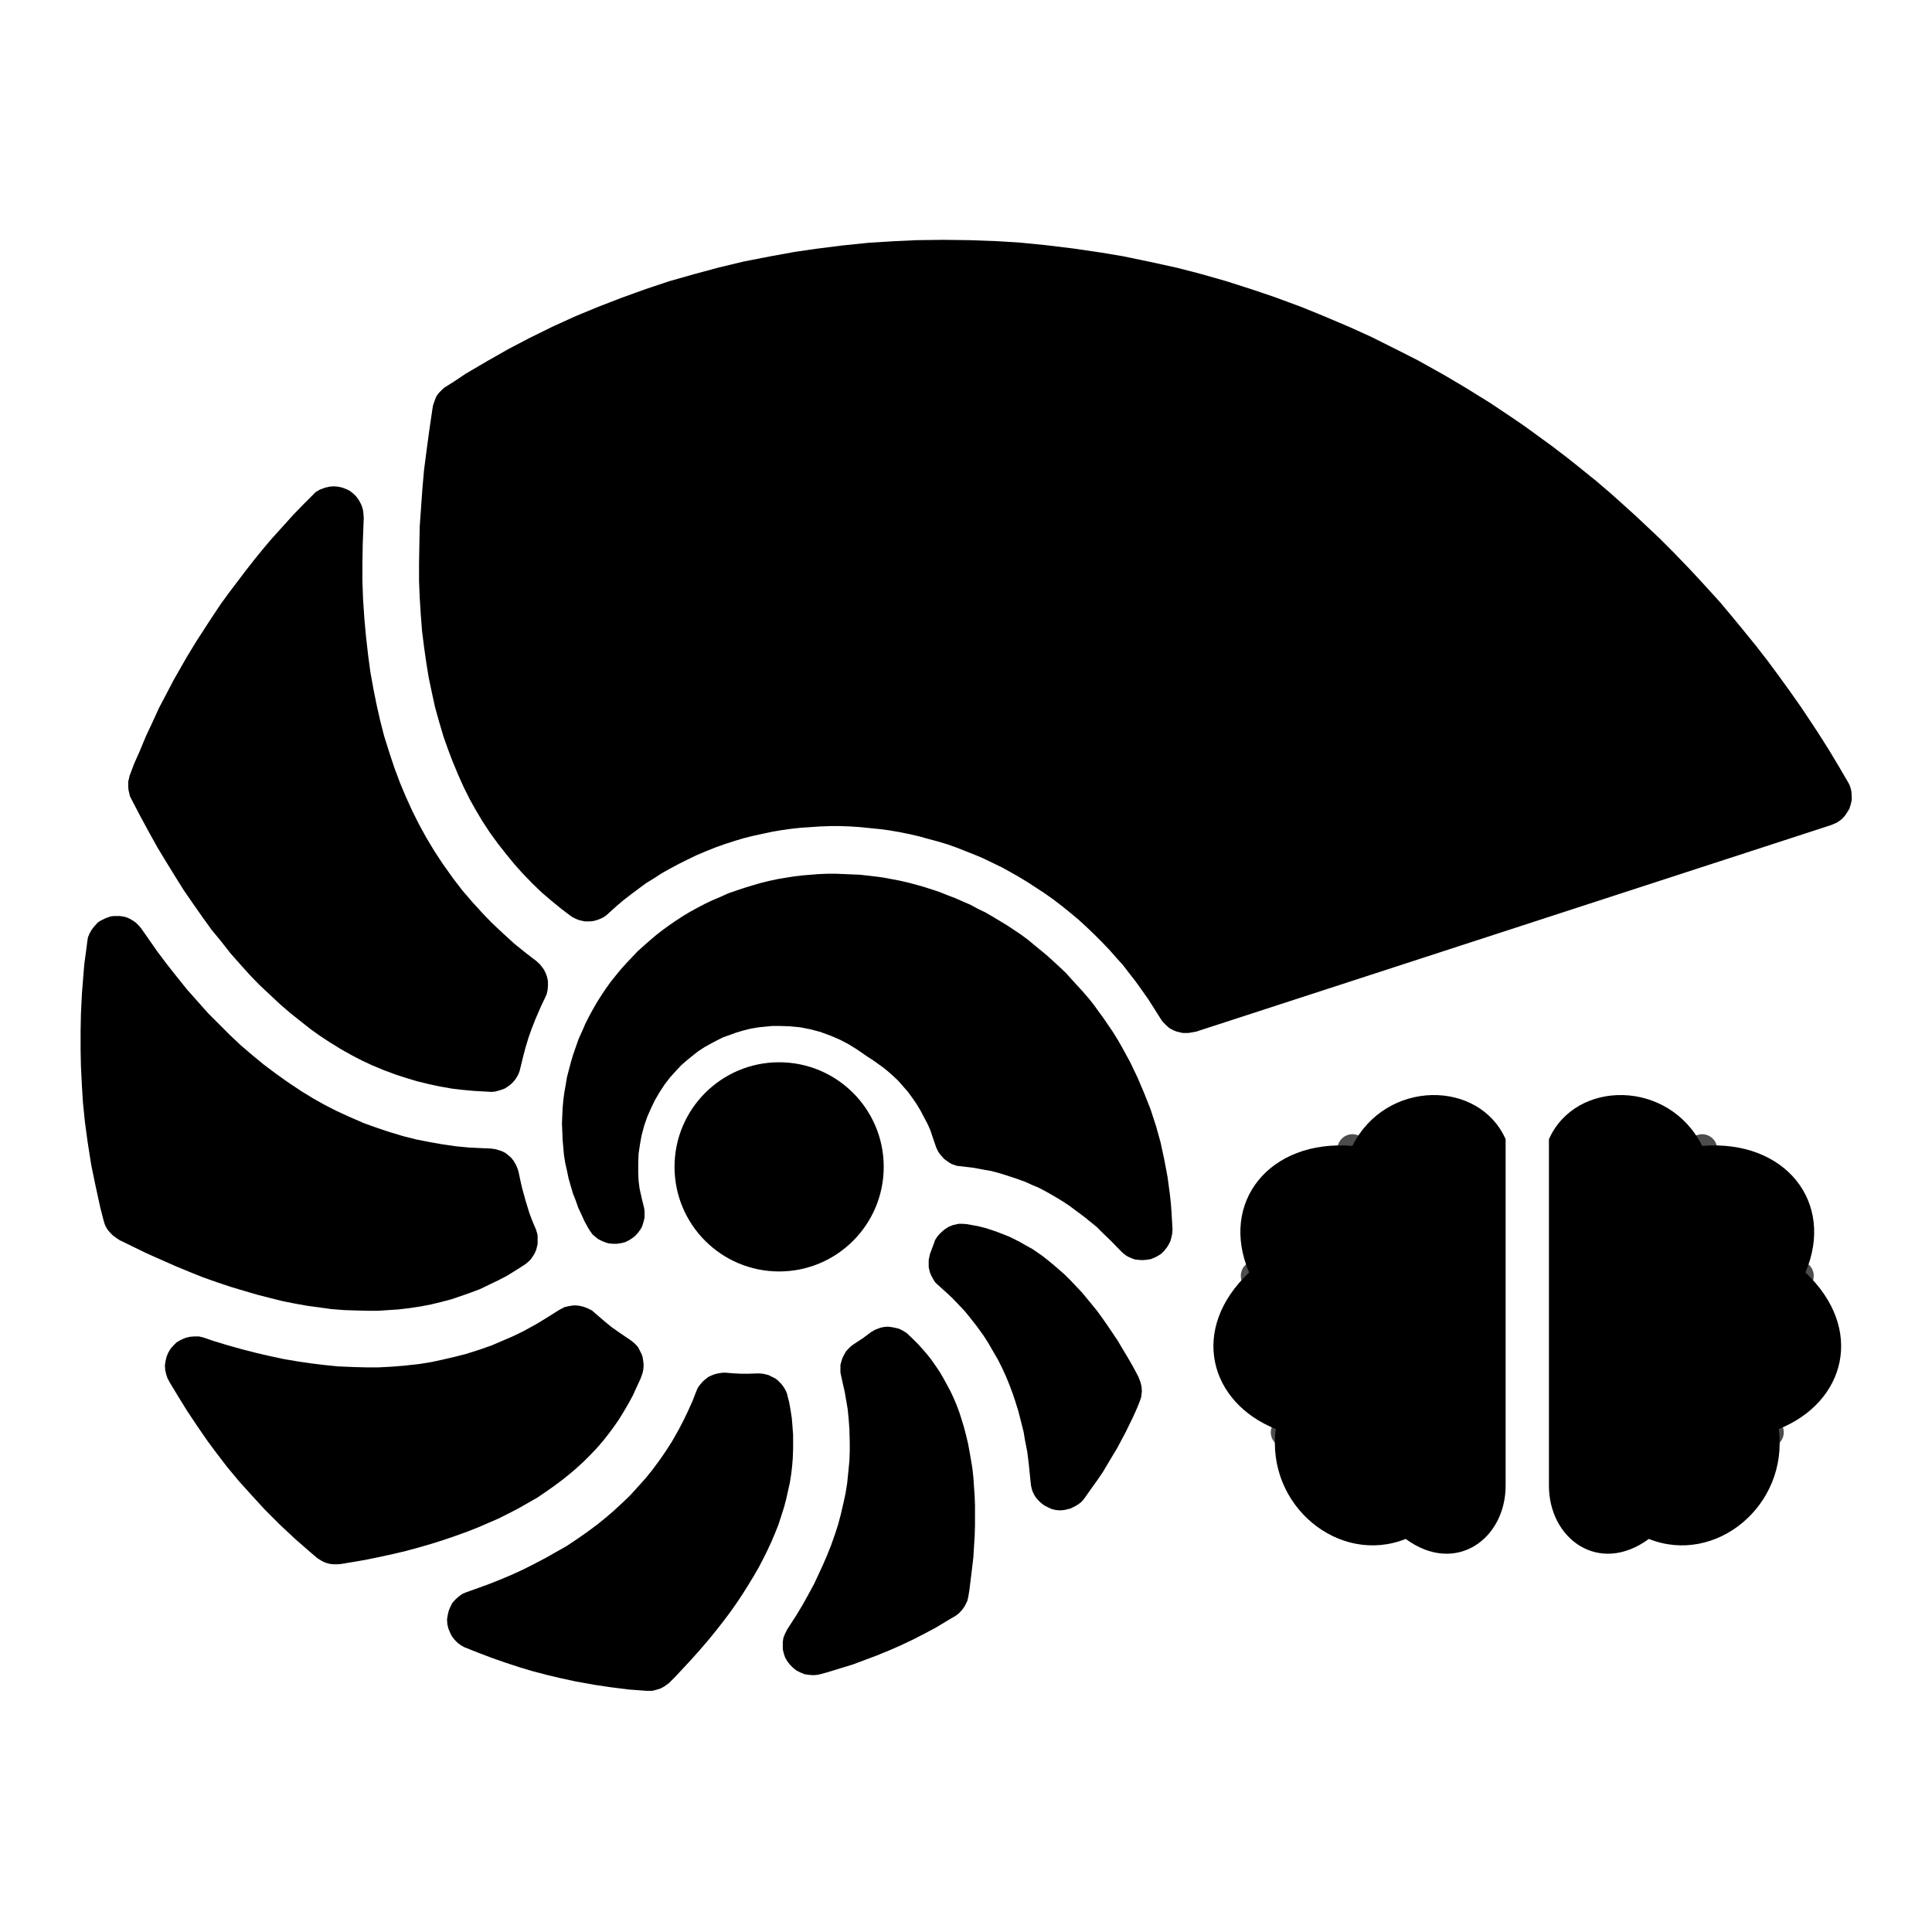
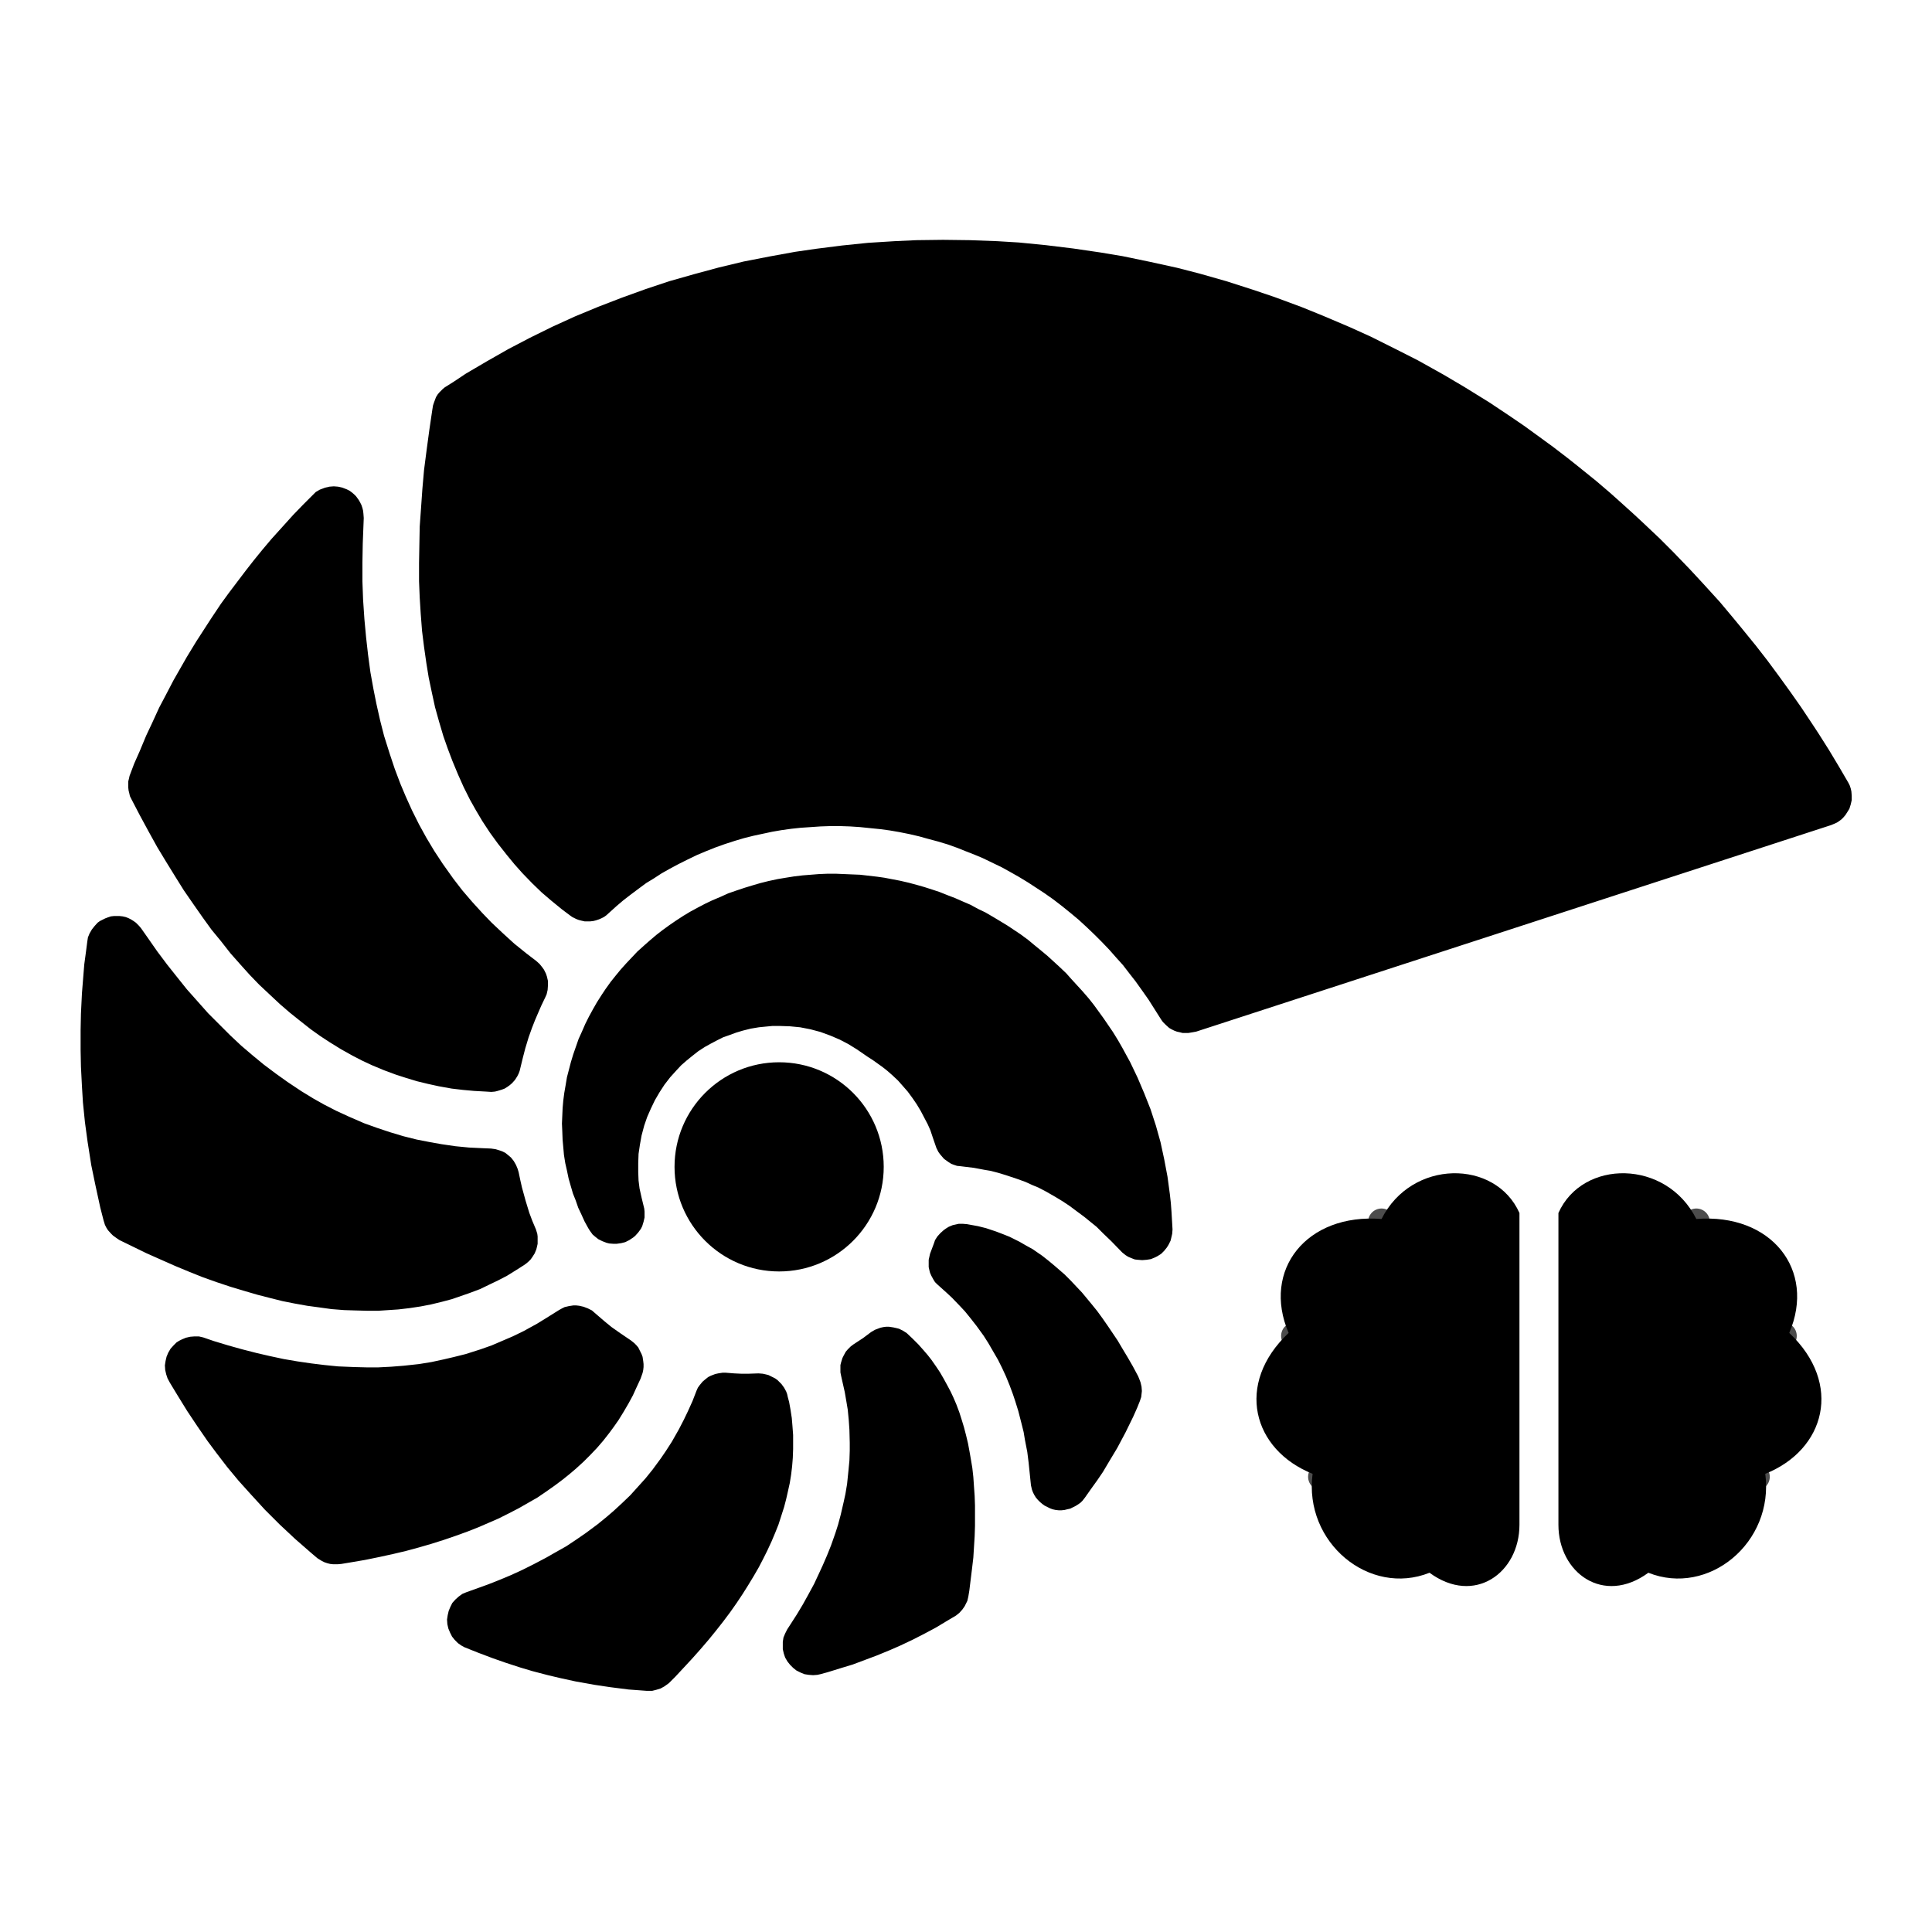
<svg xmlns="http://www.w3.org/2000/svg" viewBox="2.8 3 58 58">
  <path fill="currentColor" fill-rule="evenodd" d="M20.46 39.87 L20.51 39.95 L20.59 40.06 L20.66 40.12 L20.76 40.2 L20.88 40.26 L21.01 40.31 L21.09 40.33 L21.22 40.34 L21.31 40.34 L21.45 40.32 L21.57 40.29 L21.69 40.23 L21.81 40.15 L21.87 40.1 L21.96 40 L22.04 39.89 L22.08 39.81 L22.12 39.68 L22.15 39.55 L22.15 39.46 L22.15 39.37 L22.14 39.28 L22.06 38.95 L22 38.68 L21.97 38.44 L21.96 38.19 L21.96 37.92 L21.97 37.64 L22.01 37.37 L22.06 37.09 L22.14 36.79 L22.23 36.53 L22.34 36.28 L22.46 36.03 L22.6 35.79 L22.75 35.56 L22.92 35.34 L23.11 35.13 L23.25 34.98 L23.41 34.84 L23.57 34.71 L23.76 34.56 L23.96 34.43 L24.14 34.33 L24.33 34.23 L24.51 34.14 L24.71 34.07 L24.9 34 L25.1 33.94 L25.34 33.88 L25.58 33.84 L25.78 33.82 L25.99 33.8 L26.2 33.8 L26.51 33.81 L26.82 33.84 L27.13 33.9 L27.43 33.98 L27.73 34.09 L28.01 34.21 L28.26 34.34 L28.52 34.5 L28.84 34.72 L29.01 34.83 L29.15 34.93 L29.29 35.03 L29.43 35.14 L29.59 35.28 L29.76 35.44 L29.91 35.61 L30.05 35.77 L30.19 35.96 L30.32 36.15 L30.44 36.35 L30.55 36.56 L30.65 36.75 L30.73 36.93 L30.8 37.14 L30.91 37.46 L30.97 37.58 L31.02 37.65 L31.08 37.72 L31.14 37.79 L31.21 37.84 L31.28 37.89 L31.36 37.94 L31.44 37.97 L31.53 38 L31.63 38.01 L32.04 38.06 L32.36 38.12 L32.54 38.15 L32.77 38.21 L33.03 38.29 L33.33 38.39 L33.58 38.48 L33.8 38.58 L33.97 38.65 L34.2 38.77 L34.48 38.93 L34.71 39.07 L34.92 39.21 L35.08 39.33 L35.35 39.53 L35.51 39.66 L35.72 39.83 L35.92 40.03 L36.16 40.26 L36.49 40.6 L36.59 40.68 L36.67 40.73 L36.79 40.78 L36.87 40.81 L36.96 40.82 L37.09 40.83 L37.22 40.82 L37.35 40.8 L37.47 40.75 L37.55 40.71 L37.66 40.64 L37.75 40.55 L37.83 40.45 L37.88 40.37 L37.94 40.25 L37.96 40.17 L37.99 40.04 L38 39.91 L37.97 39.39 L37.95 39.12 L37.92 38.85 L37.85 38.33 L37.75 37.8 L37.64 37.29 L37.5 36.79 L37.34 36.3 L37.15 35.82 L36.95 35.35 L36.73 34.89 L36.49 34.45 L36.37 34.24 L36.21 33.98 L35.93 33.57 L35.64 33.17 L35.49 32.98 L35.3 32.76 L34.97 32.4 L34.81 32.22 L34.6 32.02 L34.25 31.7 L34.07 31.55 L33.85 31.37 L33.67 31.22 L33.44 31.05 L33.05 30.79 L32.82 30.65 L32.62 30.53 L32.38 30.39 L32.17 30.29 L31.93 30.16 L31.72 30.07 L31.47 29.96 L31.26 29.88 L31.01 29.78 L30.8 29.71 L30.55 29.63 L30.34 29.57 L30.08 29.5 L29.82 29.44 L29.35 29.35 L29.14 29.32 L28.88 29.29 L28.62 29.26 L28.37 29.25 L27.9 29.23 L27.64 29.23 L27.39 29.24 L27.14 29.26 L26.89 29.28 L26.64 29.31 L26.39 29.35 L26.15 29.39 L25.87 29.45 L25.63 29.51 L25.39 29.58 L25.16 29.65 L24.89 29.74 L24.66 29.82 L24.44 29.92 L24.18 30.03 L23.97 30.13 L23.76 30.24 L23.52 30.37 L23.32 30.49 L23.09 30.64 L22.9 30.77 L22.68 30.93 L22.5 31.07 L22.3 31.24 L22.13 31.39 L21.93 31.57 L21.78 31.73 L21.6 31.92 L21.43 32.11 L21.29 32.28 L21.13 32.48 L20.98 32.69 L20.86 32.87 L20.72 33.09 L20.6 33.3 L20.48 33.52 L20.37 33.74 L20.27 33.97 L20.17 34.19 L20.09 34.42 L20.01 34.65 L19.94 34.88 L19.88 35.11 L19.82 35.34 L19.78 35.58 L19.74 35.81 L19.71 36.04 L19.69 36.27 L19.68 36.5 L19.67 36.73 L19.68 36.96 L19.69 37.22 L19.71 37.44 L19.73 37.67 L19.77 37.92 L19.82 38.14 L19.87 38.38 L19.93 38.59 L20 38.83 L20.08 39.03 L20.16 39.26 L20.25 39.45 L20.35 39.67Z M30.72 40.64 L30.7 40.73 L30.68 40.82 L30.68 40.95 L30.68 41.04 L30.7 41.13 L30.72 41.21 L30.76 41.3 L30.82 41.41 L30.87 41.49 L30.93 41.55 L31.23 41.82 L31.38 41.96 L31.63 42.22 L31.77 42.37 L31.94 42.58 L32.12 42.81 L32.33 43.1 L32.47 43.32 L32.58 43.51 L32.76 43.82 L32.88 44.06 L33 44.32 L33.11 44.59 L33.21 44.86 L33.28 45.07 L33.37 45.36 L33.46 45.71 L33.53 45.99 L33.57 46.23 L33.64 46.59 L33.68 46.91 L33.75 47.59 L33.78 47.72 L33.81 47.8 L33.85 47.88 L33.9 47.96 L33.96 48.03 L34.02 48.09 L34.09 48.15 L34.16 48.2 L34.24 48.24 L34.32 48.28 L34.4 48.31 L34.49 48.33 L34.58 48.34 L34.67 48.34 L34.76 48.33 L34.84 48.31 L34.93 48.29 L35.01 48.25 L35.09 48.21 L35.17 48.16 L35.24 48.11 L35.3 48.05 L35.37 47.96 L35.56 47.69 L35.74 47.44 L35.91 47.19 L36.07 46.92 L36.34 46.47 L36.59 46 L36.82 45.53 L36.94 45.26 L37.02 45.06 L37.06 44.94 L37.07 44.85 L37.08 44.76 L37.07 44.63 L37.04 44.5 L37.01 44.42 L36.97 44.32 L36.81 44.02 L36.66 43.76 L36.51 43.51 L36.35 43.24 L36.06 42.81 L35.9 42.58 L35.74 42.36 L35.57 42.15 L35.28 41.8 L35.1 41.61 L34.94 41.44 L34.76 41.26 L34.46 41 L34.28 40.85 L34.09 40.7 L33.8 40.5 L33.6 40.39 L33.41 40.28 L33.11 40.13 L32.91 40.05 L32.7 39.97 L32.4 39.87 L32.16 39.81 L31.83 39.75 L31.71 39.74 L31.58 39.74 L31.49 39.76 L31.4 39.78 L31.28 39.83 L31.2 39.88 L31.13 39.93 L31.03 40.02 L30.94 40.12 L30.87 40.23 L30.84 40.32Z M26.43 51.92 L26.37 52.04 L26.32 52.16 L26.3 52.29 L26.3 52.42 L26.3 52.51 L26.33 52.64 L26.37 52.76 L26.44 52.88 L26.52 52.98 L26.61 53.07 L26.71 53.15 L26.83 53.21 L26.95 53.26 L27.08 53.28 L27.21 53.29 L27.34 53.28 L27.43 53.26 L27.65 53.2 L28.07 53.07 L28.4 52.97 L28.8 52.82 L29.12 52.7 L29.51 52.54 L29.83 52.4 L30.21 52.22 L30.58 52.03 L30.88 51.87 L31.23 51.66 L31.5 51.5 L31.6 51.42 L31.69 51.32 L31.76 51.22 L31.8 51.14 L31.84 51.06 L31.87 50.93 L31.9 50.75 L31.98 50.1 L32.02 49.76 L32.04 49.44 L32.06 49.12 L32.07 48.81 L32.07 48.49 L32.07 48.2 L32.06 47.91 L32.04 47.63 L32.02 47.34 L31.99 47.07 L31.95 46.83 L31.91 46.6 L31.86 46.33 L31.8 46.08 L31.74 45.85 L31.67 45.62 L31.6 45.4 L31.51 45.16 L31.42 44.95 L31.34 44.78 L31.25 44.61 L31.13 44.39 L31.02 44.2 L30.9 44.02 L30.76 43.82 L30.65 43.68 L30.53 43.54 L30.37 43.36 L30.2 43.19 L30.02 43.02 L29.91 42.95 L29.79 42.89 L29.71 42.87 L29.62 42.85 L29.49 42.83 L29.4 42.83 L29.32 42.84 L29.23 42.86 L29.15 42.89 L29.07 42.92 L28.95 42.99 L28.71 43.17 L28.42 43.36 L28.34 43.42 L28.25 43.51 L28.19 43.58 L28.13 43.69 L28.09 43.77 L28.05 43.9 L28.03 43.98 L28.03 44.07 L28.03 44.2 L28.05 44.3 L28.09 44.48 L28.16 44.79 L28.21 45.08 L28.25 45.32 L28.28 45.63 L28.3 45.92 L28.31 46.31 L28.31 46.55 L28.3 46.85 L28.27 47.16 L28.23 47.55 L28.18 47.85 L28.13 48.08 L28.04 48.47 L27.96 48.77 L27.88 49.02 L27.75 49.39 L27.63 49.69 L27.5 49.99 L27.38 50.25 L27.24 50.55 L27.05 50.9 L26.9 51.17 L26.72 51.47Z M16.8 50.8 L16.68 50.85 L16.57 50.93 L16.47 51.02 L16.38 51.12 L16.32 51.24 L16.27 51.36 L16.24 51.49 L16.22 51.62 L16.23 51.76 L16.26 51.89 L16.31 52.01 L16.37 52.13 L16.45 52.23 L16.55 52.33 L16.65 52.4 L16.74 52.45 L17.14 52.61 L17.59 52.78 L17.96 52.91 L18.42 53.06 L18.79 53.17 L19.25 53.29 L19.63 53.38 L20.09 53.48 L20.65 53.58 L21.12 53.65 L21.67 53.72 L22.21 53.76 L22.29 53.76 L22.38 53.76 L22.5 53.73 L22.63 53.69 L22.74 53.63 L22.81 53.58 L22.88 53.53 L23.07 53.34 L23.34 53.05 L23.59 52.78 L23.83 52.51 L24.07 52.23 L24.29 51.96 L24.51 51.68 L24.72 51.4 L24.91 51.13 L25.09 50.86 L25.26 50.59 L25.43 50.31 L25.58 50.05 L25.71 49.8 L25.83 49.56 L25.96 49.28 L26.07 49.02 L26.17 48.77 L26.26 48.49 L26.34 48.24 L26.4 48.01 L26.45 47.79 L26.51 47.52 L26.55 47.27 L26.58 47.02 L26.6 46.77 L26.61 46.5 L26.61 46.3 L26.61 46.08 L26.59 45.81 L26.57 45.57 L26.53 45.31 L26.49 45.09 L26.45 44.94 L26.43 44.85 L26.4 44.77 L26.34 44.66 L26.26 44.55 L26.2 44.49 L26.14 44.43 L26.07 44.38 L25.99 44.34 L25.87 44.28 L25.79 44.26 L25.7 44.24 L25.57 44.23 L25.28 44.24 L25.05 44.24 L24.84 44.23 L24.59 44.21 L24.49 44.21 L24.36 44.23 L24.27 44.25 L24.14 44.3 L24.06 44.34 L23.96 44.42 L23.89 44.48 L23.8 44.59 L23.75 44.66 L23.71 44.75 L23.59 45.06 L23.45 45.37 L23.33 45.62 L23.18 45.91 L22.97 46.28 L22.79 46.56 L22.64 46.78 L22.39 47.12 L22.18 47.38 L22 47.58 L21.72 47.89 L21.48 48.12 L21.22 48.36 L21.01 48.54 L20.74 48.76 L20.39 49.02 L20.1 49.22 L19.8 49.42 L19.48 49.6 L19.2 49.76 L18.82 49.96 L18.48 50.13 L18.13 50.29 L17.77 50.44 L17.44 50.57Z M8.9 43.15 L8.77 43.12 L8.64 43.12 L8.51 43.13 L8.38 43.16 L8.26 43.21 L8.18 43.25 L8.1 43.3 L8.01 43.39 L7.92 43.49 L7.85 43.61 L7.8 43.73 L7.77 43.86 L7.75 43.99 L7.76 44.13 L7.79 44.26 L7.83 44.38 L7.9 44.51 L8.13 44.89 L8.42 45.36 L8.72 45.81 L9.03 46.26 L9.29 46.61 L9.62 47.04 L9.96 47.45 L10.32 47.85 L10.75 48.32 L11.2 48.77 L11.66 49.2 L12.13 49.61 L12.33 49.78 L12.46 49.86 L12.54 49.9 L12.63 49.93 L12.71 49.95 L12.8 49.96 L12.94 49.96 L13.05 49.95 L13.35 49.9 L13.76 49.83 L14.2 49.74 L14.61 49.65 L14.99 49.56 L15.36 49.46 L15.74 49.35 L16.12 49.23 L16.47 49.11 L16.83 48.98 L17.16 48.85 L17.46 48.72 L17.76 48.59 L18.08 48.43 L18.37 48.28 L18.65 48.12 L18.93 47.96 L19.18 47.79 L19.45 47.6 L19.69 47.42 L19.89 47.26 L20.09 47.09 L20.32 46.88 L20.52 46.68 L20.72 46.47 L20.91 46.25 L21.09 46.02 L21.23 45.83 L21.37 45.63 L21.53 45.37 L21.67 45.13 L21.8 44.89 L21.9 44.67 L22.03 44.39 L22.09 44.22 L22.11 44.13 L22.12 44.04 L22.12 43.95 L22.11 43.86 L22.09 43.73 L22.06 43.65 L22 43.53 L21.96 43.45 L21.9 43.38 L21.84 43.32 L21.74 43.24 L21.43 43.03 L21.16 42.84 L20.94 42.66 L20.65 42.41 L20.57 42.34 L20.45 42.28 L20.32 42.23 L20.19 42.2 L20.1 42.19 L20.01 42.19 L19.88 42.21 L19.75 42.24 L19.67 42.28 L19.58 42.33 L19.18 42.58 L18.92 42.74 L18.52 42.96 L18.19 43.12 L17.91 43.24 L17.56 43.39 L17.22 43.51 L16.78 43.65 L16.42 43.74 L16.12 43.81 L15.75 43.89 L15.38 43.95 L14.92 44 L14.54 44.03 L14.15 44.05 L13.82 44.05 L13.43 44.04 L12.95 44.02 L12.55 43.98 L12.14 43.93 L11.73 43.87 L11.32 43.8 L10.9 43.71 L10.51 43.62 L10.08 43.51 L9.65 43.39 L9.22 43.26Z M7.03 30.86 L6.97 30.79 L6.88 30.7 L6.81 30.65 L6.73 30.6 L6.65 30.56 L6.57 30.53 L6.48 30.51 L6.39 30.5 L6.3 30.5 L6.22 30.5 L6.13 30.51 L6.04 30.54 L5.96 30.57 L5.88 30.61 L5.8 30.65 L5.73 30.7 L5.64 30.8 L5.56 30.9 L5.49 31.02 L5.44 31.14 L5.42 31.27 L5.38 31.58 L5.33 31.95 L5.3 32.32 L5.26 32.82 L5.23 33.43 L5.22 33.92 L5.22 34.53 L5.23 35.02 L5.26 35.61 L5.29 36.1 L5.35 36.69 L5.43 37.28 L5.54 37.98 L5.66 38.56 L5.81 39.25 L5.91 39.64 L5.95 39.77 L5.99 39.85 L6.04 39.93 L6.13 40.03 L6.19 40.09 L6.3 40.17 L6.39 40.23 L6.76 40.41 L7.19 40.62 L7.64 40.82 L8.07 41.01 L8.48 41.18 L8.88 41.34 L9.3 41.49 L9.72 41.63 L10.12 41.75 L10.53 41.87 L10.92 41.97 L11.28 42.06 L11.63 42.13 L12.02 42.2 L12.39 42.25 L12.75 42.3 L13.13 42.33 L13.45 42.34 L13.82 42.35 L14.16 42.35 L14.46 42.33 L14.76 42.31 L15.1 42.27 L15.43 42.22 L15.74 42.16 L16.07 42.08 L16.37 42 L16.63 41.91 L16.89 41.82 L17.21 41.7 L17.5 41.56 L17.77 41.43 L18.02 41.3 L18.31 41.12 L18.53 40.98 L18.6 40.93 L18.67 40.87 L18.73 40.81 L18.78 40.74 L18.85 40.63 L18.9 40.51 L18.92 40.43 L18.94 40.34 L18.94 40.25 L18.94 40.12 L18.93 40.04 L18.89 39.91 L18.78 39.65 L18.69 39.41 L18.58 39.05 L18.47 38.65 L18.42 38.43 L18.37 38.19 L18.34 38.09 L18.29 37.97 L18.22 37.85 L18.14 37.75 L18.07 37.69 L17.97 37.61 L17.89 37.57 L17.81 37.54 L17.68 37.5 L17.54 37.48 L17.3 37.47 L16.88 37.45 L16.47 37.41 L16.06 37.35 L15.72 37.29 L15.31 37.21 L14.91 37.11 L14.51 36.99 L14.12 36.86 L13.73 36.72 L13.27 36.52 L12.9 36.35 L12.53 36.16 L12.21 35.98 L11.85 35.76 L11.43 35.48 L11.08 35.23 L10.72 34.96 L10.38 34.68 L10.04 34.39 L9.71 34.08 L9.38 33.75 L9.05 33.42 L8.73 33.06 L8.41 32.7 L8.13 32.35 L7.82 31.96 L7.52 31.56 L7.22 31.13Z M6.69 26.29 L6.67 26.38 L6.65 26.46 L6.65 26.55 L6.65 26.64 L6.66 26.73 L6.68 26.81 L6.7 26.9 L6.75 27 L7 27.48 L7.26 27.96 L7.52 28.43 L7.78 28.86 L8.07 29.33 L8.32 29.73 L8.61 30.15 L8.89 30.55 L9.15 30.91 L9.43 31.25 L9.72 31.62 L10.03 31.97 L10.3 32.27 L10.58 32.56 L10.9 32.86 L11.21 33.15 L11.5 33.4 L11.8 33.64 L12.13 33.9 L12.41 34.1 L12.7 34.29 L13.04 34.5 L13.38 34.69 L13.67 34.84 L13.97 34.98 L14.33 35.13 L14.68 35.26 L14.99 35.36 L15.32 35.46 L15.65 35.54 L15.97 35.61 L16.36 35.68 L16.7 35.72 L17.03 35.75 L17.39 35.77 L17.55 35.78 L17.66 35.77 L17.74 35.75 L17.87 35.71 L17.95 35.68 L18.03 35.63 L18.1 35.58 L18.17 35.52 L18.26 35.42 L18.33 35.31 L18.37 35.23 L18.4 35.15 L18.5 34.74 L18.57 34.47 L18.67 34.14 L18.77 33.86 L18.86 33.63 L18.95 33.42 L19.05 33.19 L19.17 32.94 L19.21 32.85 L19.24 32.72 L19.25 32.58 L19.25 32.45 L19.22 32.32 L19.19 32.23 L19.13 32.11 L19.08 32.04 L19 31.94 L18.9 31.85 L18.6 31.62 L18.24 31.33 L17.9 31.02 L17.56 30.7 L17.29 30.42 L16.98 30.08 L16.68 29.73 L16.41 29.38 L16.09 28.93 L15.84 28.55 L15.6 28.15 L15.38 27.75 L15.17 27.33 L14.98 26.91 L14.82 26.53 L14.65 26.08 L14.5 25.63 L14.33 25.09 L14.21 24.62 L14.1 24.13 L14.01 23.68 L13.92 23.18 L13.85 22.66 L13.79 22.13 L13.74 21.59 L13.7 21 L13.68 20.45 L13.68 19.89 L13.69 19.32 L13.72 18.55 L13.71 18.42 L13.7 18.33 L13.68 18.25 L13.65 18.16 L13.61 18.08 L13.57 18.01 L13.49 17.9 L13.43 17.84 L13.36 17.78 L13.29 17.73 L13.21 17.69 L13.08 17.64 L12.95 17.61 L12.82 17.6 L12.69 17.61 L12.56 17.64 L12.48 17.67 L12.4 17.7 L12.28 17.77 L12.19 17.86 L11.89 18.16 L11.6 18.46 L11.23 18.87 L10.95 19.18 L10.68 19.5 L10.42 19.82 L10.17 20.14 L9.92 20.47 L9.67 20.8 L9.43 21.13 L9.13 21.58 L8.91 21.92 L8.69 22.26 L8.41 22.72 L8.21 23.07 L8.01 23.42 L7.77 23.88 L7.58 24.24 L7.36 24.72 L7.19 25.08 L6.99 25.56 L6.83 25.92Z M16.15 14.63 L16.09 14.68 L15.99 14.78 L15.94 14.84 L15.89 14.92 L15.86 15 L15.83 15.08 L15.8 15.17 L15.78 15.29 L15.69 15.9 L15.61 16.49 L15.53 17.11 L15.48 17.68 L15.44 18.25 L15.4 18.81 L15.39 19.34 L15.38 19.9 L15.38 20.45 L15.4 20.94 L15.43 21.42 L15.47 21.94 L15.53 22.42 L15.6 22.91 L15.67 23.34 L15.76 23.77 L15.86 24.23 L15.98 24.66 L16.11 25.1 L16.24 25.47 L16.38 25.84 L16.55 26.25 L16.72 26.63 L16.91 27.01 L17.09 27.33 L17.28 27.65 L17.51 28 L17.75 28.33 L18.01 28.66 L18.24 28.94 L18.48 29.21 L18.78 29.52 L19.06 29.79 L19.34 30.03 L19.67 30.3 L19.91 30.48 L19.98 30.53 L20.1 30.59 L20.18 30.62 L20.26 30.64 L20.35 30.66 L20.43 30.66 L20.52 30.66 L20.61 30.65 L20.69 30.63 L20.78 30.6 L20.85 30.57 L20.93 30.53 L21 30.48 L21.31 30.2 L21.51 30.03 L21.73 29.86 L21.97 29.68 L22.2 29.51 L22.43 29.37 L22.66 29.22 L22.89 29.09 L23.17 28.94 L23.43 28.81 L23.72 28.67 L23.98 28.56 L24.28 28.44 L24.56 28.34 L24.87 28.24 L25.14 28.16 L25.42 28.09 L25.7 28.03 L25.98 27.97 L26.27 27.92 L26.56 27.88 L26.84 27.85 L27.14 27.83 L27.43 27.81 L27.72 27.8 L28.02 27.8 L28.32 27.81 L28.62 27.83 L28.91 27.86 L29.21 27.89 L29.51 27.93 L29.8 27.98 L30.1 28.04 L30.4 28.11 L30.65 28.18 L30.95 28.26 L31.25 28.35 L31.53 28.45 L31.78 28.55 L32.06 28.66 L32.3 28.76 L32.59 28.9 L32.88 29.04 L33.15 29.19 L33.38 29.32 L33.66 29.49 L33.92 29.66 L34.15 29.81 L34.42 30 L34.68 30.2 L34.94 30.41 L35.18 30.61 L35.43 30.84 L35.67 31.07 L35.87 31.27 L36.1 31.51 L36.32 31.76 L36.51 31.97 L36.71 32.23 L36.89 32.46 L37.09 32.74 L37.28 33.01 L37.47 33.31 L37.66 33.61 L37.71 33.68 L37.8 33.77 L37.9 33.86 L37.97 33.9 L38.05 33.94 L38.13 33.97 L38.22 33.99 L38.3 34.01 L38.39 34.01 L38.48 34.01 L38.6 33.99 L38.71 33.97 L57.77 27.77 L57.89 27.72 L57.97 27.68 L58.08 27.6 L58.14 27.54 L58.2 27.47 L58.27 27.36 L58.32 27.28 L58.36 27.15 L58.39 27.02 L58.39 26.89 L58.38 26.76 L58.36 26.67 L58.33 26.58 L58.29 26.5 L58.01 26.02 L57.71 25.52 L57.4 25.03 L57.19 24.71 L56.87 24.23 L56.54 23.76 L56.2 23.29 L55.86 22.83 L55.51 22.38 L55.03 21.79 L54.79 21.5 L54.43 21.07 L53.92 20.51 L53.54 20.1 L53.28 19.83 L53.02 19.56 L52.63 19.17 L52.09 18.66 L51.82 18.41 L51.41 18.04 L51.13 17.79 L50.72 17.44 L50.15 16.98 L49.86 16.75 L49.43 16.42 L48.84 15.99 L48.55 15.78 L48.11 15.48 L47.51 15.08 L46.75 14.61 L46.14 14.25 L45.37 13.82 L44.74 13.5 L43.96 13.11 L43.32 12.82 L42.52 12.48 L41.88 12.22 L41.07 11.92 L40.42 11.7 L39.61 11.44 L38.8 11.21 L38.14 11.04 L37.32 10.86 L36.5 10.69 L35.84 10.58 L35.02 10.46 L34.2 10.36 L33.39 10.28 L32.73 10.24 L31.92 10.21 L31.11 10.2 L30.31 10.21 L29.66 10.24 L28.86 10.29 L28.08 10.37 L27.29 10.47 L26.67 10.56 L25.9 10.7 L25.13 10.85 L24.38 11.03 L23.64 11.23 L22.9 11.44 L22.18 11.68 L21.46 11.94 L20.76 12.21 L20.06 12.5 L19.38 12.81 L18.71 13.14 L18.06 13.48 L17.41 13.85 L16.78 14.22 L16.42 14.46Z" />
  <circle cx="26.19" cy="38.03" r="3.14" fill="currentColor" />
-   <g aria-label="Brain">
+   <g aria-label="Brain" transform="translate(49 44.5) scale(.9) translate(-48.65 -42.85)">
    <path fill="currentColor" d="M48 37.2 C47.2 35.4 44.4 35.4 43.4 37.4 C40.9 37.2 39.4 39.1 40.3 41.2 C38.5 42.9 39.1 45.1 41.1 45.9 C40.8 48.2 43 50 45 49.2 C46.5 50.3 48 49.2 48 47.6 Z" />
    <path fill="currentColor" d="M49.3 37.2 C50.1 35.4 52.9 35.4 53.9 37.4 C56.4 37.2 57.9 39.1 57 41.2 C58.8 42.9 58.2 45.1 56.2 45.9 C56.5 48.2 54.3 50 52.3 49.2 C50.8 50.3 49.3 49.2 49.3 47.6 Z" />
    <path fill="none" stroke="currentColor" stroke-width=".9" stroke-linecap="round" stroke-opacity=".7" d="M43.4 37.5 Q43 40.1 45.8 40.3 M40.5 41.3 Q43.5 41.1 43.9 43.7 M41.4 46 Q43.7 45.1 45.3 47.4 M53.9 37.5 Q54.3 40.1 51.5 40.3 M56.8 41.3 Q53.8 41.1 53.4 43.7 M55.9 46 Q53.6 45.1 52 47.4" />
  </g>
</svg>
